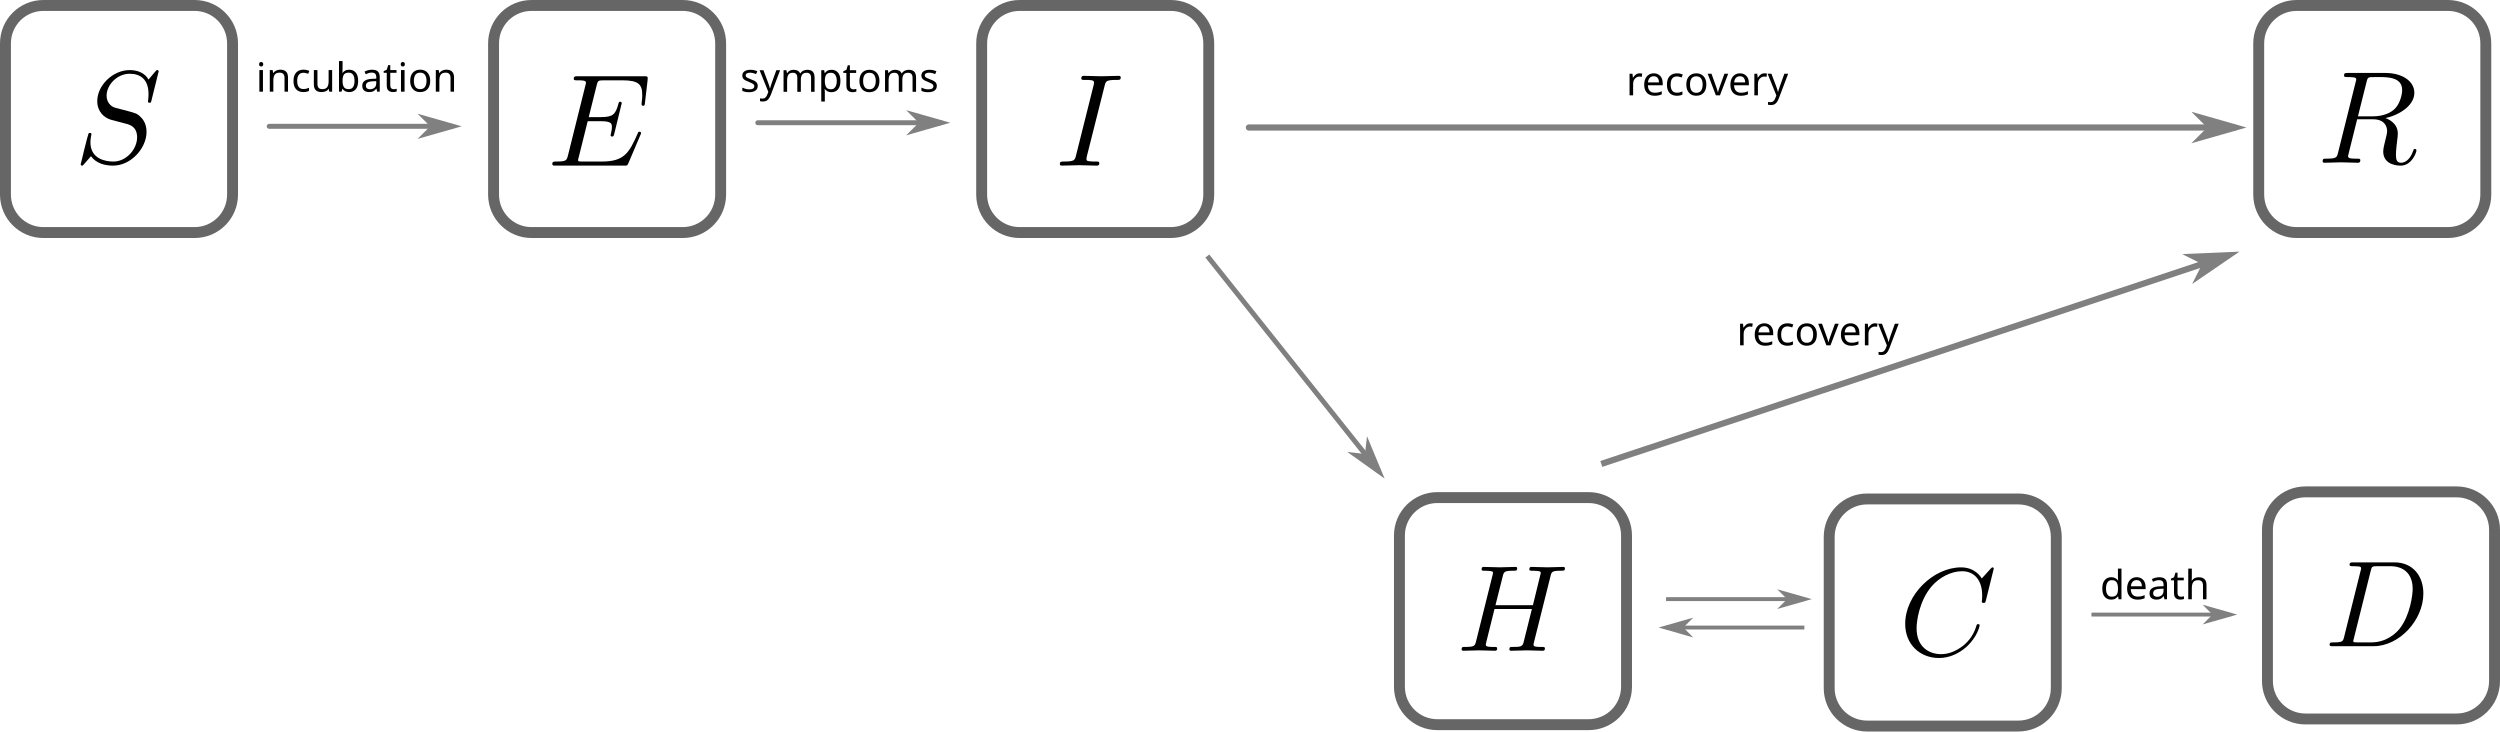
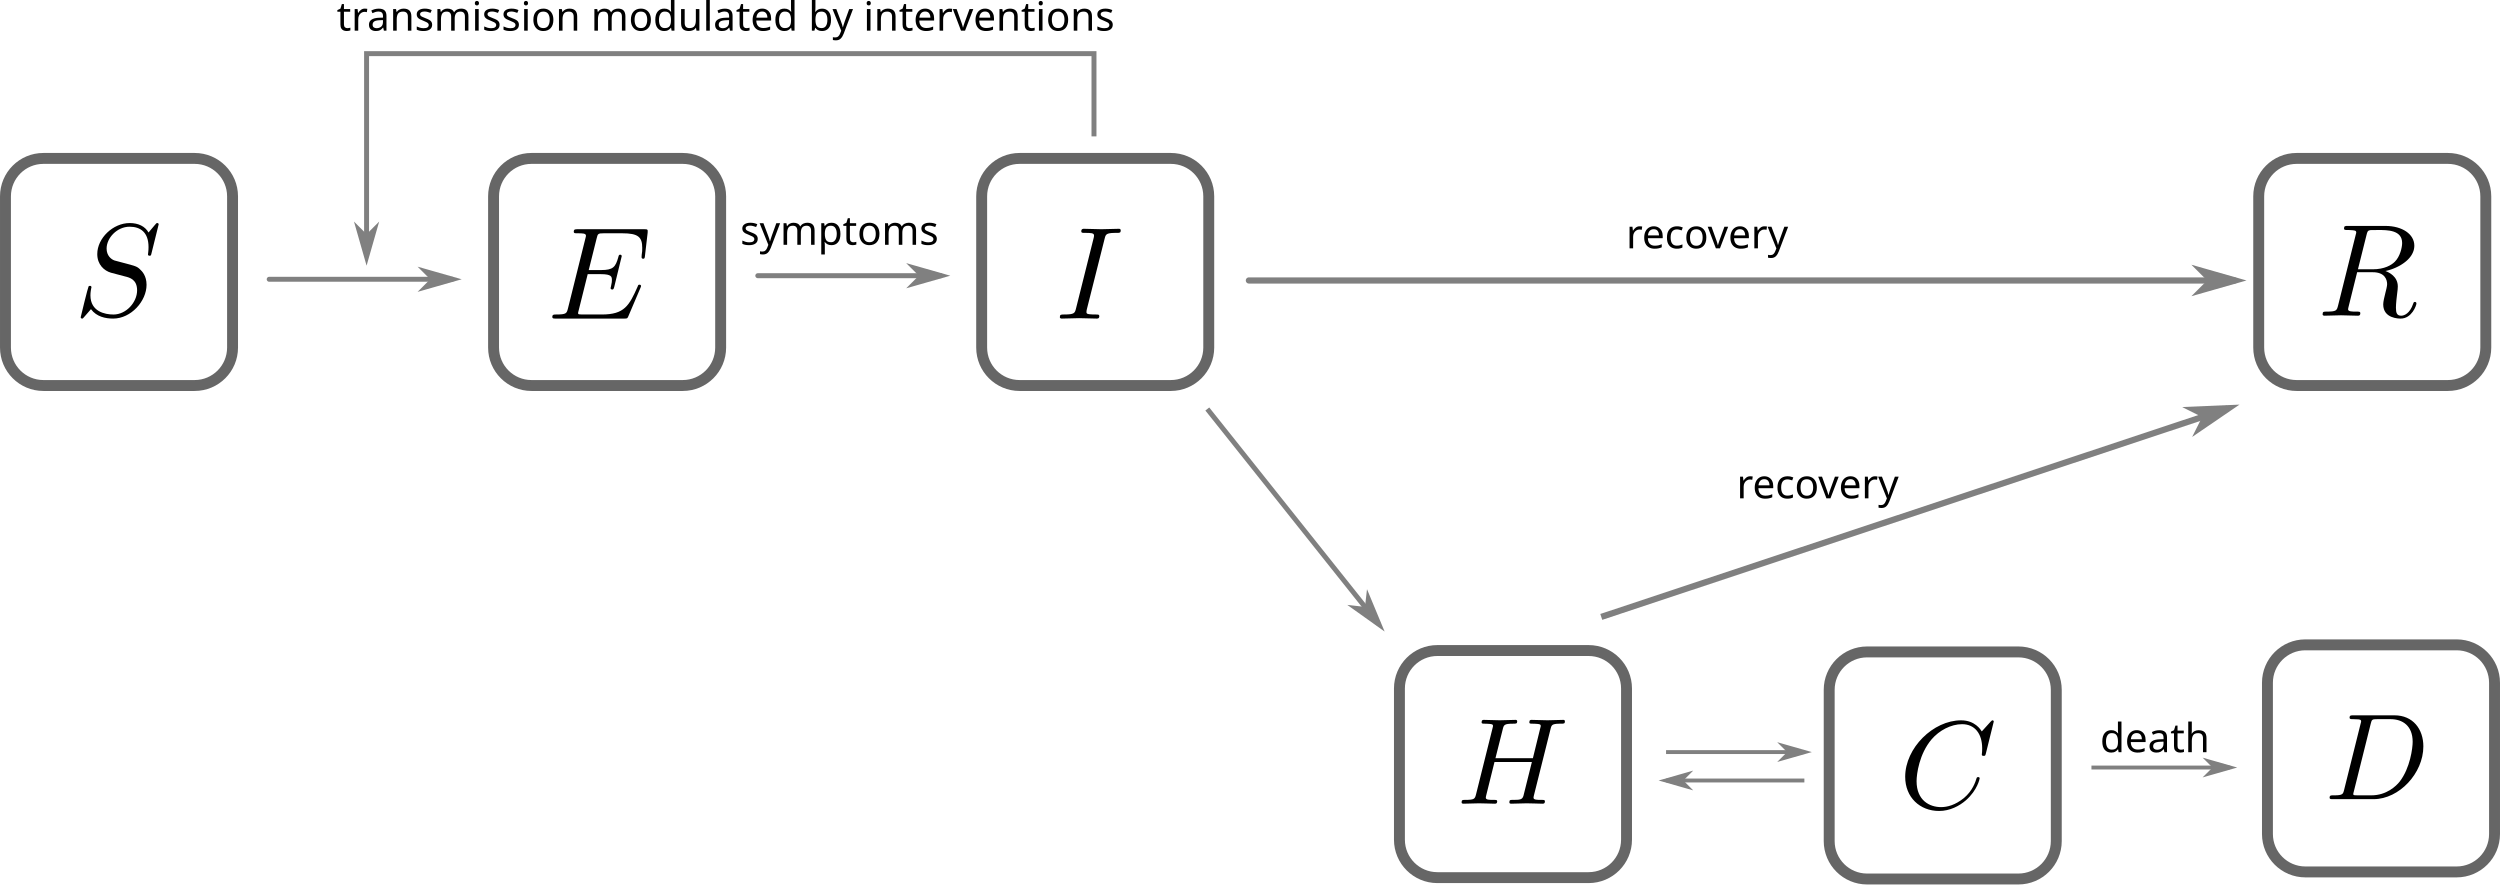
- <svg xmlns="http://www.w3.org/2000/svg" width="284.253mm" height="83.174mm" viewBox="0 0 1007.194 294.71" id="svg2" version="1.1">
+ <svg xmlns="http://www.w3.org/2000/svg" width="284.253mm" height="100.565mm" viewBox="0 0 1007.194 356.334" id="svg2" version="1.1">
  <defs id="defs4">
    <marker style="overflow:visible" id="marker4792" refX="0" refY="0" orient="auto">
      <path transform="matrix(-0.4,0,0,-0.4,-4,0)" style="fill:#808080;fill-opacity:1;fill-rule:evenodd;stroke:#808080;stroke-width:1pt;stroke-opacity:1" d="M 0,0 5,-5 -12.5,0 5,5 0,0 Z" id="path4794" />
    </marker>
    <marker style="overflow:visible" id="marker4782" refX="0" refY="0" orient="auto">
      <path transform="matrix(-0.4,0,0,-0.4,-4,0)" style="fill:#808080;fill-opacity:1;fill-rule:evenodd;stroke:#808080;stroke-width:1pt;stroke-opacity:1" d="M 0,0 5,-5 -12.5,0 5,5 0,0 Z" id="path4784" />
    </marker>
    <marker orient="auto" refY="0" refX="0" id="marker5474" style="overflow:visible">
      <path id="path5476" d="M 0,0 5,-5 -12.5,0 5,5 0,0 Z" style="fill:#808080;fill-opacity:1;fill-rule:evenodd;stroke:#808080;stroke-width:1pt;stroke-opacity:1" transform="matrix(-0.4,0,0,-0.4,-4,0)" />
    </marker>
    <marker orient="auto" refY="0" refX="0" id="marker5464" style="overflow:visible">
      <path id="path5466" d="M 0,0 5,-5 -12.5,0 5,5 0,0 Z" style="fill:#808080;fill-opacity:1;fill-rule:evenodd;stroke:#808080;stroke-width:1pt;stroke-opacity:1" transform="matrix(-0.4,0,0,-0.4,-4,0)" />
    </marker>
    <marker orient="auto" refY="0" refX="0" id="marker5454" style="overflow:visible">
      <path id="path5456" d="M 0,0 5,-5 -12.5,0 5,5 0,0 Z" style="fill:#808080;fill-opacity:1;fill-rule:evenodd;stroke:#808080;stroke-width:1pt;stroke-opacity:1" transform="matrix(-0.4,0,0,-0.4,-4,0)" />
    </marker>
    <marker orient="auto" refY="0" refX="0" id="marker5444" style="overflow:visible">
      <path id="path5446" d="M 0,0 5,-5 -12.5,0 5,5 0,0 Z" style="fill:#808080;fill-opacity:1;fill-rule:evenodd;stroke:#808080;stroke-width:1pt;stroke-opacity:1" transform="matrix(-0.4,0,0,-0.4,-4,0)" />
    </marker>
    <marker orient="auto" refY="0" refX="0" id="marker5434" style="overflow:visible">
      <path id="path5436" d="M 0,0 5,-5 -12.5,0 5,5 0,0 Z" style="fill:#808080;fill-opacity:1;fill-rule:evenodd;stroke:#808080;stroke-width:1pt;stroke-opacity:1" transform="matrix(-0.4,0,0,-0.4,-4,0)" />
    </marker>
    <marker orient="auto" refY="0" refX="0" id="marker5424" style="overflow:visible">
      <path id="path5426" d="M 0,0 5,-5 -12.5,0 5,5 0,0 Z" style="fill:#808080;fill-opacity:1;fill-rule:evenodd;stroke:#808080;stroke-width:1pt;stroke-opacity:1" transform="matrix(-0.4,0,0,-0.4,-4,0)" />
    </marker>
    <marker orient="auto" refY="0" refX="0" id="marker5474-4" style="overflow:visible">
      <path id="path5476-1" d="M 0,0 5,-5 -12.5,0 5,5 0,0 Z" style="fill:#808080;fill-opacity:1;fill-rule:evenodd;stroke:#808080;stroke-width:1pt;stroke-opacity:1" transform="matrix(-0.4,0,0,-0.4,-4,0)" />
    </marker>
    <marker style="overflow:visible" id="marker4792-8" refX="0" refY="0" orient="auto">
      <path transform="matrix(-0.4,0,0,-0.4,-4,0)" style="fill:#808080;fill-opacity:1;fill-rule:evenodd;stroke:#808080;stroke-width:1pt;stroke-opacity:1" d="M 0,0 5,-5 -12.5,0 5,5 0,0 Z" id="path4794-4" />
    </marker>
    <marker style="overflow:visible" id="marker4792-2" refX="0" refY="0" orient="auto">
      <path transform="matrix(-0.4,0,0,-0.4,-4,0)" style="fill:#808080;fill-opacity:1;fill-rule:evenodd;stroke:#808080;stroke-width:1pt;stroke-opacity:1" d="M 0,0 5,-5 -12.5,0 5,5 0,0 Z" id="path4794-40" />
    </marker>
  </defs>
-   <g transform="translate(-41.41702,-56.73234)" id="layer1">
+   <g transform="translate(-41.41708,4.8923)" id="layer1">
    <rect style="opacity:1;fill:none;fill-opacity:1;stroke:#666666;stroke-width:4.4;stroke-linecap:round;stroke-linejoin:round;stroke-miterlimit:4;stroke-dasharray:none;stroke-dashoffset:0;stroke-opacity:1" id="rect4136" width="91.489" height="91.489" x="43.617" y="58.932" ry="15.278" rx="15.278" />
    <rect rx="15.278" style="opacity:1;fill:none;fill-opacity:1;stroke:#666666;stroke-width:4.4;stroke-linecap:round;stroke-linejoin:round;stroke-miterlimit:4;stroke-dasharray:none;stroke-dashoffset:0;stroke-opacity:1" id="rect4136-9" width="91.489" height="91.489" x="240.262" y="58.932" ry="15.278" />
    <rect rx="15.278" style="opacity:1;fill:none;fill-opacity:1;stroke:#666666;stroke-width:4.4;stroke-linecap:round;stroke-linejoin:round;stroke-miterlimit:4;stroke-dasharray:none;stroke-dashoffset:0;stroke-opacity:1" id="rect4136-1" width="91.489" height="91.489" x="436.907" y="58.932" ry="15.278" />
    <rect rx="15.278" style="opacity:1;fill:none;fill-opacity:1;stroke:#666666;stroke-width:4.4;stroke-linecap:round;stroke-linejoin:round;stroke-miterlimit:4;stroke-dasharray:none;stroke-dashoffset:0;stroke-opacity:1" id="rect4136-11" width="91.489" height="91.489" x="951.403" y="58.932" ry="15.278" />
    <g transform="translate(-227.0185,-235.1852)" id="g4174">
      <g style="font-style:normal;font-variant:normal;font-weight:normal;font-stretch:normal;letter-spacing:normal;word-spacing:normal;text-anchor:start;fill:none;fill-opacity:1;fill-rule:evenodd;stroke:#000000;stroke-linecap:butt;stroke-linejoin:miter;stroke-miterlimit:10.433;stroke-dasharray:none;stroke-dashoffset:0;stroke-opacity:1" id="content" transform="matrix(1.062992,0,0,-1.062992,-186.0236,789.2717)" xml:space="preserve" stroke-miterlimit="10.433" font-style="normal" font-variant="normal" font-weight="normal" font-stretch="normal" font-size-adjust="none" letter-spacing="normal" word-spacing="normal">
        <path style="fill:#000000;stroke-width:0" d="m 487.66,440.82 0,0.02 0,0.02 0,0.01 -0.01,0.02 0,0.02 0,0.02 -0.01,0.02 0,0.02 -0.01,0.02 -0.01,0.02 -0.01,0.02 -0.01,0.02 -0.01,0.02 -0.01,0.02 -0.01,0.02 -0.02,0.02 -0.02,0.02 -0.01,0.02 -0.02,0.02 -0.02,0.02 -0.02,0.01 -0.03,0.02 -0.02,0.01 -0.03,0.02 -0.02,0.01 -0.03,0.01 -0.02,0.01 -0.01,0 -0.02,0.01 -0.02,0 -0.01,0 -0.02,0.01 -0.02,0 -0.02,0 -0.02,0 -0.02,0 -0.02,0 -0.02,0 c -0.25,0 -0.31,-0.04 -0.9,-0.75 l -2.39,-2.84 c -1.3,2.34 -3.89,3.59 -7.13,3.59 -6.33,0 -12.3,-5.73 -12.3,-11.76 0,-4.03 2.65,-6.33 5.18,-7.06 l 5.32,-1.41 c 1.85,-0.44 4.6,-1.19 4.6,-5.28 0,-4.49 -4.1,-9.16 -8.97,-9.16 -3.19,0 -8.72,1.1 -8.72,7.27 0,1.2 0.25,2.39 0.3,2.69 0.04,0.2 0.09,0.25 0.09,0.35 0,0.5 -0.34,0.55 -0.59,0.55 -0.25,0 -0.35,-0.05 -0.5,-0.2 -0.21,-0.2 -2.99,-11.56 -2.99,-11.7 0,-0.3 0.25,-0.5 0.55,-0.5 0.25,0 0.3,0.04 0.89,0.75 l 2.45,2.82 c 2.14,-2.89 5.52,-3.57 8.41,-3.57 6.78,0 12.66,6.62 12.66,12.79 0,3.44 -1.69,5.14 -2.44,5.83 -1.14,1.16 -1.89,1.34 -6.33,2.5 -1.09,0.3 -2.89,0.8 -3.34,0.89 -1.35,0.45 -3.03,1.89 -3.03,4.53 0,4.05 3.98,8.28 8.71,8.28 4.15,0 7.18,-2.14 7.18,-7.73 0,-1.59 -0.21,-2.49 -0.21,-2.78 0,-0.05 0,-0.5 0.61,-0.5 0.5,0 0.55,0.15 0.74,1 z" id="path4177" />
      </g>
    </g>
    <g transform="translate(-36.26891,-234.0265)" id="g4201">
      <g style="font-style:normal;font-variant:normal;font-weight:normal;font-stretch:normal;letter-spacing:normal;word-spacing:normal;text-anchor:start;fill:none;fill-opacity:1;fill-rule:evenodd;stroke:#000000;stroke-linecap:butt;stroke-linejoin:miter;stroke-miterlimit:10.433;stroke-dasharray:none;stroke-dashoffset:0;stroke-opacity:1" word-spacing="normal" letter-spacing="normal" font-size-adjust="none" font-stretch="normal" font-weight="normal" font-variant="normal" font-style="normal" stroke-miterlimit="10.433" xml:space="preserve" transform="matrix(1.062992,0,0,-1.062992,-186.0236,789.2717)" id="g4203">
        <path style="fill:#000000;stroke-width:0" id="path4205" d="m 490.8,417.81 0.01,0.02 0.01,0.03 0.02,0.05 0.02,0.05 0.02,0.05 0.02,0.05 0.02,0.05 0.02,0.05 0.01,0.05 0.01,0.03 0.01,0.02 0.01,0.02 0.01,0.03 0,0.02 0.01,0.02 0.01,0.02 0,0.02 0.01,0.02 0,0.02 0.01,0.01 0,0.02 0,0.02 0,0.01 0,0.01 0.01,0.01 c 0,0.05 0,0.55 -0.6,0.55 -0.45,0 -0.55,-0.3 -0.64,-0.61 -3.25,-7.38 -5.08,-10.7 -13.61,-10.7 l -7.26,0 c -0.71,0 -0.8,0 -1.1,0.04 -0.5,0.05 -0.65,0.1 -0.65,0.5 0,0.14 0,0.25 0.25,1.14 l 3.39,13.61 4.93,0 c 4.24,0 4.24,-1.04 4.24,-2.29 0,-0.35 0,-0.96 -0.36,-2.44 -0.09,-0.25 -0.14,-0.41 -0.14,-0.55 0,-0.25 0.19,-0.55 0.64,-0.55 0.41,0 0.55,0.25 0.75,0.99 l 2.84,11.67 c 0,0.3 -0.25,0.55 -0.61,0.55 -0.43,0 -0.54,-0.3 -0.68,-0.91 -1.05,-3.78 -1.96,-4.92 -6.54,-4.92 l -4.68,0 3,12 c 0.43,1.75 0.5,1.94 2.68,1.94 l 7.02,0 c 6.08,0 7.58,-1.44 7.58,-5.53 0,-1.19 0,-1.29 -0.2,-2.64 0,-0.3 -0.05,-0.65 -0.05,-0.9 0,-0.25 0.15,-0.59 0.59,-0.59 0.56,0 0.61,0.3 0.71,1.25 l 1,8.61 c 0.14,1.34 -0.1,1.34 -1.35,1.34 l -25.15,0 c -1,0 -1.5,0 -1.5,-1 0,-0.54 0.45,-0.54 1.39,-0.54 1.84,0 3.23,0 3.23,-0.89 0,-0.21 0,-0.3 -0.25,-1.21 l -6.56,-26.34 c -0.5,-1.95 -0.61,-2.34 -4.55,-2.34 -0.84,0 -1.39,0 -1.39,-0.96 0,-0.59 0.45,-0.59 1.39,-0.59 l 25.86,0 c 1.16,0 1.2,0.05 1.55,0.84 z" />
      </g>
    </g>
    <g transform="translate(168.4202,-234.0265)" id="g4235">
      <g style="font-style:normal;font-variant:normal;font-weight:normal;font-stretch:normal;letter-spacing:normal;word-spacing:normal;text-anchor:start;fill:none;fill-opacity:1;fill-rule:evenodd;stroke:#000000;stroke-linecap:butt;stroke-linejoin:miter;stroke-miterlimit:10.433;stroke-dasharray:none;stroke-dashoffset:0;stroke-opacity:1" id="g4237" transform="matrix(1.062992,0,0,-1.062992,-186.0236,789.2717)" xml:space="preserve" stroke-miterlimit="10.433" font-style="normal" font-variant="normal" font-weight="normal" font-stretch="normal" font-size-adjust="none" letter-spacing="normal" word-spacing="normal">
        <path style="fill:#000000;stroke-width:0" d="m 474.16,436.39 0.04,0.16 0.04,0.16 0.04,0.15 0.04,0.14 0.04,0.14 0.04,0.13 0.05,0.12 0.05,0.11 0.05,0.11 0.06,0.11 0.07,0.09 0.07,0.09 0.08,0.09 0.08,0.08 0.1,0.07 0.1,0.07 0.12,0.06 0.12,0.06 0.14,0.05 0.15,0.05 0.17,0.04 0.08,0.02 0.09,0.02 0.1,0.02 0.1,0.02 0.1,0.01 0.1,0.02 0.11,0.01 0.12,0.01 0.12,0.02 0.12,0.01 0.13,0.01 0.13,0 0.13,0.01 0.14,0.01 0.15,0.01 0.15,0 0.16,0 0.16,0.01 0.16,0 0.17,0 0.18,0 0.18,0 c 1.19,0 1.6,0 1.6,0.96 0,0.59 -0.55,0.59 -0.75,0.59 -1.46,0 -5.15,-0.16 -6.58,-0.16 -1.5,0 -5.13,0.16 -6.63,0.16 -0.34,0 -1,0 -1,-1 0,-0.55 0.46,-0.55 1.39,-0.55 2.1,0 3.44,0 3.44,-0.95 0,-0.25 0,-0.34 -0.09,-0.8 l -6.72,-26.84 c -0.46,-1.84 -0.61,-2.34 -4.55,-2.34 -1.14,0 -1.59,0 -1.59,-1 0,-0.55 0.61,-0.55 0.75,-0.55 1.45,0 5.08,0.16 6.53,0.16 1.5,0 5.19,-0.16 6.67,-0.16 0.41,0 1,0 1,0.95 0,0.6 -0.41,0.6 -1.5,0.6 -0.89,0 -1.14,0 -2.14,0.09 -1.05,0.11 -1.23,0.3 -1.23,0.84 0,0.41 0.09,0.8 0.18,1.16 z" id="path4239" />
      </g>
    </g>
    <g transform="translate(676.7778,-235.1852)" id="g4275">
      <g style="font-style:normal;font-variant:normal;font-weight:normal;font-stretch:normal;letter-spacing:normal;word-spacing:normal;text-anchor:start;fill:none;fill-opacity:1;fill-rule:evenodd;stroke:#000000;stroke-linecap:butt;stroke-linejoin:miter;stroke-miterlimit:10.433;stroke-dasharray:none;stroke-dashoffset:0;stroke-opacity:1" word-spacing="normal" letter-spacing="normal" font-size-adjust="none" font-stretch="normal" font-weight="normal" font-variant="normal" font-style="normal" stroke-miterlimit="10.433" xml:space="preserve" transform="matrix(1.062992,0,0,-1.062992,-186.0236,789.2717)" id="g4277">
        <path style="fill:#000000;stroke-width:0" id="path4279" d="m 481.38,423.14 0.47,0.11 0.48,0.12 0.48,0.14 0.48,0.15 0.49,0.16 0.48,0.18 0.48,0.19 0.47,0.2 0.47,0.22 0.47,0.23 0.46,0.24 0.45,0.25 0.43,0.27 0.43,0.28 0.42,0.29 0.4,0.3 0.39,0.31 0.37,0.32 0.36,0.34 0.33,0.35 0.32,0.35 0.29,0.37 0.28,0.38 0.25,0.39 0.22,0.4 0.2,0.41 0.17,0.42 0.15,0.43 0.11,0.44 0.08,0.45 0.05,0.46 0.02,0.47 c 0,4.28 -4.48,7.47 -11,7.47 l -14.2,0 c -1,0 -1.45,0 -1.45,-1 0,-0.55 0.45,-0.55 1.4,-0.55 0.1,0 1.05,0 1.89,-0.09 0.89,-0.11 1.35,-0.16 1.35,-0.8 0,-0.2 -0.05,-0.36 -0.21,-0.95 l -6.67,-26.75 c -0.5,-1.95 -0.59,-2.34 -4.53,-2.34 -0.91,0 -1.34,0 -1.34,-1 0,-0.55 0.59,-0.55 0.68,-0.55 1.41,0 4.89,0.16 6.29,0.16 1.39,0 4.93,-0.16 6.32,-0.16 0.41,0 1,0 1,1 0,0.55 -0.45,0.55 -1.39,0.55 -1.84,0 -3.25,0 -3.25,0.89 0,0.29 0.11,0.54 0.16,0.84 l 3.28,13.2 5.94,0 -0.05,1.11 -5.59,0 3.25,13 c 0.29,1.19 0.43,1.69 1.39,1.85 0.45,0.04 2.04,0.04 3.03,0.04 3.55,0 9.08,0 9.08,-4.93 0,-1.69 -0.8,-5.13 -2.75,-7.07 -1.28,-1.29 -3.92,-2.89 -8.41,-2.89 l 0.05,-1.11 c 4.53,0 5.42,-2.78 5.42,-4.53 0,-0.75 -0.39,-2.28 -0.69,-3.44 -0.36,-1.39 -0.79,-3.23 -0.79,-4.23 0,-5.37 5.96,-5.37 6.62,-5.37 4.23,0 5.97,5.03 5.97,5.73 0,0.59 -0.55,0.59 -0.59,0.59 -0.46,0 -0.55,-0.36 -0.65,-0.7 -1.25,-3.69 -3.39,-4.53 -4.54,-4.53 -1.64,0 -1.99,1.09 -1.99,3.05 0,1.53 0.3,4.07 0.5,5.67 0.1,0.7 0.21,1.64 0.21,2.34 0,3.83 -3.35,5.38 -4.69,5.88 z" />
      </g>
    </g>
    <path id="path5132" d="m 149.87,107.621 73.611,0" style="fill:none;fill-rule:evenodd;stroke:#808080;stroke-width:2;stroke-linecap:round;stroke-linejoin:miter;stroke-miterlimit:4;stroke-dasharray:none;stroke-opacity:1;marker-end:url(#marker5474)" />
    <path id="path5140" d="m 544.565,108.103 397.003,0" style="fill:none;fill-rule:evenodd;stroke:#808080;stroke-width:2.5;stroke-linecap:round;stroke-linejoin:miter;stroke-miterlimit:4;stroke-dasharray:none;stroke-opacity:1;marker-end:url(#marker5424)" />
    <rect rx="15.278" style="opacity:1;fill:none;fill-opacity:1;stroke:#666666;stroke-width:4.4;stroke-linecap:round;stroke-linejoin:round;stroke-miterlimit:4;stroke-dasharray:none;stroke-dashoffset:0;stroke-opacity:1" id="rect4136-11-9" width="91.489" height="91.489" x="605.218" y="257.197" ry="15.278" />
    <rect rx="15.278" style="opacity:1;fill:none;fill-opacity:1;stroke:#666666;stroke-width:4.4;stroke-linecap:round;stroke-linejoin:round;stroke-miterlimit:4;stroke-dasharray:none;stroke-dashoffset:0;stroke-opacity:1" id="rect4136-11-9-2" width="91.489" height="91.489" x="954.922" y="254.9" ry="15.278" />
    <g transform="matrix(3.6,0,0,3.6,699.5894,-1143.214)" id="g4576">
      <g style="font-style:normal;font-variant:normal;font-weight:normal;font-stretch:normal;letter-spacing:normal;word-spacing:normal;text-anchor:start;fill:none;fill-opacity:1;fill-rule:evenodd;stroke:#000000;stroke-linecap:butt;stroke-linejoin:miter;stroke-miterlimit:10.433;stroke-dasharray:none;stroke-dashoffset:0;stroke-opacity:1" word-spacing="normal" letter-spacing="normal" font-size-adjust="none" font-stretch="normal" font-weight="normal" font-variant="normal" font-style="normal" stroke-miterlimit="10.433" xml:space="preserve" transform="matrix(0.2756691,0,0,-0.2756691,-48.2421,517.6113)" id="g4578">
        <path style="fill:#000000;stroke-width:0" id="path4580" d="m 463.44,410.09 -0.04,-0.18 -0.05,-0.17 -0.04,-0.16 -0.05,-0.15 -0.04,-0.15 -0.05,-0.13 -0.04,-0.13 -0.05,-0.12 -0.06,-0.11 -0.06,-0.11 -0.06,-0.1 -0.07,-0.09 -0.08,-0.09 -0.09,-0.07 -0.09,-0.08 -0.11,-0.06 -0.11,-0.07 -0.12,-0.05 -0.14,-0.05 -0.15,-0.05 -0.16,-0.04 -0.09,-0.02 -0.08,-0.01 -0.1,-0.02 -0.1,-0.02 -0.1,-0.01 -0.1,-0.01 -0.11,-0.01 -0.11,-0.02 -0.12,-0.01 -0.12,-0.01 -0.13,0 -0.13,-0.01 -0.13,-0.01 -0.15,0 -0.14,-0.01 -0.15,0 -0.16,-0.01 -0.16,0 -0.16,0 -0.17,0 -0.18,0 -0.18,0 c -0.84,0 -1.39,0 -1.39,-0.96 0,-0.59 0.44,-0.59 1.39,-0.59 l 16.48,0 -0.89,1.55 -5.62,0 c -0.7,0 -0.8,0 -1.11,0.04 -0.48,0.05 -0.64,0.1 -0.64,0.5 0,0.14 0,0.25 0.25,1.14 l 6.83,27.36 c 0.43,1.74 0.54,1.89 2.68,1.89 l 5.33,0 c 4.89,0 9.02,-2.64 9.02,-9.22 0,-2.43 -1,-10.6 -5.24,-16.09 -1.43,-1.84 -5.37,-5.62 -11.5,-5.62 l 0.89,-1.55 c 10.36,0 20.19,10.51 20.19,21.42 0,7.03 -4.23,12.61 -11.72,12.61 l -16.73,0 c -0.95,0 -1.5,0 -1.5,-0.95 0,-0.6 0.45,-0.6 1.45,-0.6 0.64,0 1.55,-0.04 2.14,-0.09 0.8,-0.11 1.1,-0.25 1.1,-0.8 0,-0.2 -0.05,-0.36 -0.21,-0.95 z" />
      </g>
    </g>
    <g transform="matrix(3.6,0,0,3.6,349.942,-1141.38)" id="g4698">
      <g style="font-style:normal;font-variant:normal;font-weight:normal;font-stretch:normal;letter-spacing:normal;word-spacing:normal;text-anchor:start;fill:none;fill-opacity:1;fill-rule:evenodd;stroke:#000000;stroke-linecap:butt;stroke-linejoin:miter;stroke-miterlimit:10.433;stroke-dasharray:none;stroke-dashoffset:0;stroke-opacity:1" id="g4700" transform="matrix(0.2756691,0,0,-0.2756691,-48.2421,517.6113)" xml:space="preserve" stroke-miterlimit="10.433" font-style="normal" font-variant="normal" font-weight="normal" font-stretch="normal" font-size-adjust="none" letter-spacing="normal" word-spacing="normal">
        <path style="fill:#000000;stroke-width:0" d="m 493.54,436.39 0.04,0.16 0.04,0.16 0.04,0.15 0.04,0.14 0.04,0.14 0.04,0.13 0.04,0.12 0.05,0.11 0.05,0.11 0.05,0.11 0.06,0.09 0.07,0.09 0.07,0.09 0.08,0.08 0.09,0.07 0.09,0.07 0.11,0.06 0.11,0.06 0.13,0.05 0.14,0.05 0.15,0.04 0.16,0.04 0.09,0.02 0.09,0.02 0.09,0.01 0.1,0.02 0.1,0.01 0.1,0.01 0.11,0.02 0.11,0.01 0.12,0.01 0.12,0 0.13,0.01 0.13,0.01 0.13,0.01 0.14,0 0.14,0 0.15,0.01 0.15,0 0.16,0 0.16,0 0.17,0 c 1.3,0 1.69,0 1.69,1 0,0.55 -0.55,0.55 -0.7,0.55 -1.39,0 -4.97,-0.16 -6.38,-0.16 -1.44,0 -4.98,0.16 -6.42,0.16 -0.39,0 -0.95,0 -0.95,-1 0,-0.55 0.45,-0.55 1.4,-0.55 0.1,0 1.05,0 1.89,-0.09 0.89,-0.11 1.35,-0.16 1.35,-0.8 0,-0.2 -0.05,-0.31 -0.21,-0.95 l -2.98,-12.16 -15.2,0 2.95,11.71 c 0.44,1.79 0.59,2.29 4.17,2.29 1.3,0 1.71,0 1.71,1 0,0.55 -0.55,0.55 -0.71,0.55 -1.39,0 -4.98,-0.16 -6.37,-0.16 -1.44,0 -4.99,0.16 -6.42,0.16 -0.41,0 -0.96,0 -0.96,-1 0,-0.55 0.46,-0.55 1.39,-0.55 0.11,0 1.05,0 1.91,-0.09 0.89,-0.11 1.34,-0.16 1.34,-0.8 0,-0.2 -0.06,-0.36 -0.2,-0.95 l -6.67,-26.75 c -0.5,-1.95 -0.61,-2.34 -4.55,-2.34 -0.89,0 -1.34,0 -1.34,-1 0,-0.55 0.61,-0.55 0.7,-0.55 1.39,0 4.94,0.16 6.33,0.16 1.05,0 2.14,-0.07 3.19,-0.07 1.09,0 2.18,-0.09 3.23,-0.09 0.41,0 1,0 1,1 0,0.55 -0.45,0.55 -1.39,0.55 -1.84,0 -3.23,0 -3.23,0.89 0,0.29 0.09,0.54 0.14,0.84 l 3.39,13.66 15.18,0 c -2.09,-8.27 -3.23,-13 -3.43,-13.75 -0.49,-1.6 -1.44,-1.64 -4.53,-1.64 -0.75,0 -1.19,0 -1.19,-1 0,-0.55 0.59,-0.55 0.69,-0.55 1.4,0 4.93,0.16 6.32,0.16 1.05,0 2.14,-0.07 3.19,-0.07 1.11,0 2.2,-0.09 3.25,-0.09 0.39,0 0.99,0 0.99,1 0,0.55 -0.44,0.55 -1.4,0.55 -1.84,0 -3.23,0 -3.23,0.89 0,0.29 0.09,0.54 0.14,0.84 z" id="path4702" />
      </g>
    </g>
    <path id="path4764" d="m 527.815,159.886 68.981,86.574" style="fill:none;fill-rule:evenodd;stroke:#808080;stroke-width:2;stroke-linecap:butt;stroke-linejoin:miter;stroke-miterlimit:4;stroke-dasharray:none;stroke-opacity:1;marker-end:url(#marker4782)" />
    <path id="path4766" d="m 884.019,304.33 55.633,0" style="fill:none;fill-rule:evenodd;stroke:#808080;stroke-width:1.57;stroke-linecap:butt;stroke-linejoin:miter;stroke-miterlimit:4;stroke-dasharray:none;stroke-opacity:1;marker-end:url(#marker4792)" />
    <path id="path4768" d="M 686.536,243.646 938.987,159.673" style="fill:none;fill-rule:evenodd;stroke:#808080;stroke-width:2.5;stroke-linecap:butt;stroke-linejoin:miter;stroke-miterlimit:4;stroke-dasharray:none;stroke-opacity:1;marker-end:url(#marker5444)" />
    <path id="path5132-2" d="m 346.717,106.182 73.611,0" style="fill:none;fill-rule:evenodd;stroke:#808080;stroke-width:2;stroke-linecap:round;stroke-linejoin:miter;stroke-miterlimit:4;stroke-dasharray:none;stroke-opacity:1;marker-end:url(#marker5474-4)" />
-     <text xml:space="preserve" style="font-style:normal;font-variant:normal;font-weight:normal;font-stretch:normal;font-size:16.25px;line-height:125%;font-family:Sans;-inkscape-font-specification:'Sans, Normal';text-align:start;letter-spacing:0px;word-spacing:0px;writing-mode:lr-tb;text-anchor:start;fill:#000000;fill-opacity:1;stroke:none;stroke-width:1px;stroke-linecap:butt;stroke-linejoin:miter;stroke-opacity:1" x="144.538" y="93.676" id="text4305">
-       <tspan x="144.538" y="93.676" id="tspan4307">
-         <tspan x="144.538" y="93.676" id="tspan4309">incubation</tspan>
-       </tspan>
-     </text>
    <text xml:space="preserve" style="font-style:normal;font-variant:normal;font-weight:normal;font-stretch:normal;font-size:16.25px;line-height:125%;font-family:Sans;-inkscape-font-specification:'Sans, Normal';text-align:start;letter-spacing:0px;word-spacing:0px;writing-mode:lr-tb;text-anchor:start;fill:#000000;fill-opacity:1;stroke:none;stroke-width:1px;stroke-linecap:butt;stroke-linejoin:miter;stroke-opacity:1" x="339.644" y="93.722" id="text4299">
      <tspan x="339.644" y="93.722" id="tspan4301">
        <tspan x="339.644" y="93.722" id="tspan4303">symptoms</tspan>
      </tspan>
    </text>
    <text xml:space="preserve" style="font-style:normal;font-variant:normal;font-weight:normal;font-stretch:normal;font-size:16.25px;line-height:125%;font-family:Sans;-inkscape-font-specification:'Sans, Normal';text-align:start;letter-spacing:0px;word-spacing:0px;writing-mode:lr-tb;text-anchor:start;fill:#000000;fill-opacity:1;stroke:none;stroke-width:1px;stroke-linecap:butt;stroke-linejoin:miter;stroke-opacity:1" x="741.082" y="195.864" id="text4287">
      <tspan x="741.082" y="195.864" id="tspan4289">
        <tspan x="741.082" y="195.864" id="tspan4291">recovery</tspan>
      </tspan>
    </text>
    <flowRoot transform="translate(313.9617,250.3392)" style="font-style:normal;font-variant:normal;font-weight:normal;font-stretch:normal;font-size:16.25px;line-height:125%;font-family:Sans;-inkscape-font-specification:'Sans, Normal';text-align:start;letter-spacing:0px;word-spacing:0px;writing-mode:lr-tb;text-anchor:start;fill:#000000;fill-opacity:1;stroke:none;stroke-width:1px;stroke-linecap:butt;stroke-linejoin:miter;stroke-opacity:1" id="flowRoot4991-8-4-7" xml:space="preserve">
      <flowRegion id="flowRegion4993-1-6-1">
        <rect y="-34.809" x="156.944" height="27.778" width="112.037" id="rect4995-9-2-2" />
      </flowRegion>
      <flowPara id="flowPara4997-9-8-2">deterioration</flowPara>
    </flowRoot>
    <text xml:space="preserve" style="font-style:normal;font-variant:normal;font-weight:normal;font-stretch:normal;font-size:16.25px;line-height:125%;font-family:Sans;-inkscape-font-specification:'Sans, Normal';text-align:start;letter-spacing:0px;word-spacing:0px;writing-mode:lr-tb;text-anchor:start;fill:#000000;fill-opacity:1;stroke:none;stroke-width:1px;stroke-linecap:butt;stroke-linejoin:miter;stroke-opacity:1" x="696.555" y="95.154" id="text4293">
      <tspan x="696.555" y="95.154" id="tspan4295">
        <tspan x="696.555" y="95.154" id="tspan4297">recovery</tspan>
      </tspan>
    </text>
    <text xml:space="preserve" style="font-style:normal;font-variant:normal;font-weight:normal;font-stretch:normal;font-size:16.25px;line-height:125%;font-family:Sans;-inkscape-font-specification:'Sans, Normal';text-align:start;letter-spacing:0px;word-spacing:0px;writing-mode:lr-tb;text-anchor:start;fill:#000000;fill-opacity:1;stroke:none;stroke-width:1px;stroke-linecap:butt;stroke-linejoin:miter;stroke-opacity:1" x="887.5" y="298.154" id="text4281">
      <tspan x="887.5" y="298.154" id="tspan4283">
        <tspan x="887.5" y="298.154" id="tspan4285">death</tspan>
      </tspan>
    </text>
    <rect rx="15.278" style="opacity:1;fill:none;fill-opacity:1;stroke:#666666;stroke-width:4.4;stroke-linecap:round;stroke-linejoin:round;stroke-miterlimit:4;stroke-dasharray:none;stroke-dashoffset:0;stroke-opacity:1" id="rect4136-11-9-5" width="91.489" height="91.489" x="778.358" y="257.753" ry="15.278" />
    <path id="path4766-7" d="m 712.638,298.108 55.633,0" style="fill:none;fill-rule:evenodd;stroke:#808080;stroke-width:1.57;stroke-linecap:butt;stroke-linejoin:miter;stroke-miterlimit:4;stroke-dasharray:none;stroke-opacity:1;marker-end:url(#marker4792-8)" />
    <path id="path4766-6" d="m 768.362,309.553 -55.633,0" style="fill:none;fill-rule:evenodd;stroke:#808080;stroke-width:1.57;stroke-linecap:butt;stroke-linejoin:miter;stroke-miterlimit:4;stroke-dasharray:none;stroke-opacity:1;marker-end:url(#marker4792-2)" />
    <g id="g5526" transform="matrix(2.4,0,0,2.4,523.5647,-830.555)">
      <g word-spacing="normal" letter-spacing="normal" font-size-adjust="none" font-stretch="normal" font-weight="normal" font-variant="normal" font-style="normal" stroke-miterlimit="10.433" xml:space="preserve" transform="matrix(0.4202197,0,0,-0.4202197,-73.53845,650.3958)" id="g5528" style="font-style:normal;font-variant:normal;font-weight:normal;font-stretch:normal;letter-spacing:normal;word-spacing:normal;text-anchor:start;fill:none;fill-opacity:1;fill-rule:evenodd;stroke:#000000;stroke-linecap:butt;stroke-linejoin:miter;stroke-miterlimit:10.433;stroke-dasharray:none;stroke-dashoffset:0;stroke-opacity:1">
        <path id="path5530" d="m 493.38,440.82 0,0.02 0,0.02 0,0.01 -0.01,0.02 0,0.02 0,0.02 -0.01,0.02 0,0.02 -0.01,0.02 -0.01,0.02 -0.01,0.02 0,0.02 -0.02,0.02 -0.01,0.02 -0.01,0.02 -0.01,0.02 -0.02,0.02 -0.02,0.02 -0.02,0.02 -0.02,0.02 -0.02,0.01 -0.02,0.02 -0.03,0.01 -0.02,0.02 -0.03,0.01 -0.01,0.01 -0.02,0 -0.01,0.01 -0.02,0 -0.02,0.01 -0.01,0 -0.02,0 -0.02,0.01 -0.02,0 -0.02,0 -0.02,0 -0.02,0 -0.02,0 -0.02,0 c -0.14,0 -0.2,-0.04 -0.75,-0.59 l -3.48,-3.84 c -0.44,0.7 -2.74,4.43 -8.27,4.43 -11.11,0 -22.33,-11.01 -22.33,-22.56 0,-8.23 5.89,-13.65 13.52,-13.65 4.33,0 8.11,1.98 10.75,4.28 4.64,4.09 5.48,8.62 5.48,8.76 0,0.5 -0.5,0.5 -0.59,0.5 -0.3,0 -0.55,-0.09 -0.66,-0.5 -0.43,-1.44 -1.59,-4.98 -5.03,-7.87 -3.43,-2.78 -6.58,-3.63 -9.15,-3.63 -4.49,0 -9.77,2.6 -9.77,10.36 0,2.85 1.05,10.91 6.02,16.74 3.04,3.54 7.73,6.03 12.15,6.03 5.1,0 8.03,-3.83 8.03,-9.61 0,-2 -0.15,-2.05 -0.15,-2.55 0,-0.5 0.54,-0.5 0.75,-0.5 0.64,0 0.64,0.11 0.89,1 z" style="fill:#000000;stroke-width:0" />
      </g>
    </g>
+     <path style="fill:none;fill-rule:evenodd;stroke:#808080;stroke-width:2;stroke-linecap:butt;stroke-linejoin:miter;stroke-miterlimit:4;stroke-dasharray:none;stroke-opacity:1;marker-end:url(#marker5464)" d="m 482.158,50.053 0,-33.333 -293.056,0 0,81.481" id="path4276" />
+     <text xml:space="preserve" style="font-style:normal;font-variant:normal;font-weight:normal;font-stretch:normal;font-size:16.25px;line-height:125%;font-family:Sans;-inkscape-font-specification:'Sans, Normal';text-align:start;letter-spacing:0px;word-spacing:0px;writing-mode:lr-tb;text-anchor:start;fill:#000000;fill-opacity:1;stroke:none;stroke-width:1px;stroke-linecap:butt;stroke-linejoin:miter;stroke-opacity:1" x="177.064" y="7.454" id="text4830">
+       <tspan x="177.064" y="7.454" id="tspan4832">
+         <tspan x="177.064" y="7.454" id="tspan4834">transmission modulated by interventions</tspan>
+       </tspan>
+     </text>
+     <text xml:space="preserve" style="font-style:normal;font-variant:normal;font-weight:normal;font-stretch:normal;font-size:16.25px;line-height:125%;font-family:Sans;-inkscape-font-specification:'Sans, Normal';text-align:start;letter-spacing:0px;word-spacing:0px;writing-mode:lr-tb;text-anchor:start;fill:#000000;fill-opacity:1;stroke:none;stroke-width:1px;stroke-linecap:butt;stroke-linejoin:miter;stroke-opacity:1" x="470.121" y="3.294" id="text4826">
+       <tspan id="tspan4828" x="470.121" y="3.294" />
+     </text>
  </g>
</svg>
